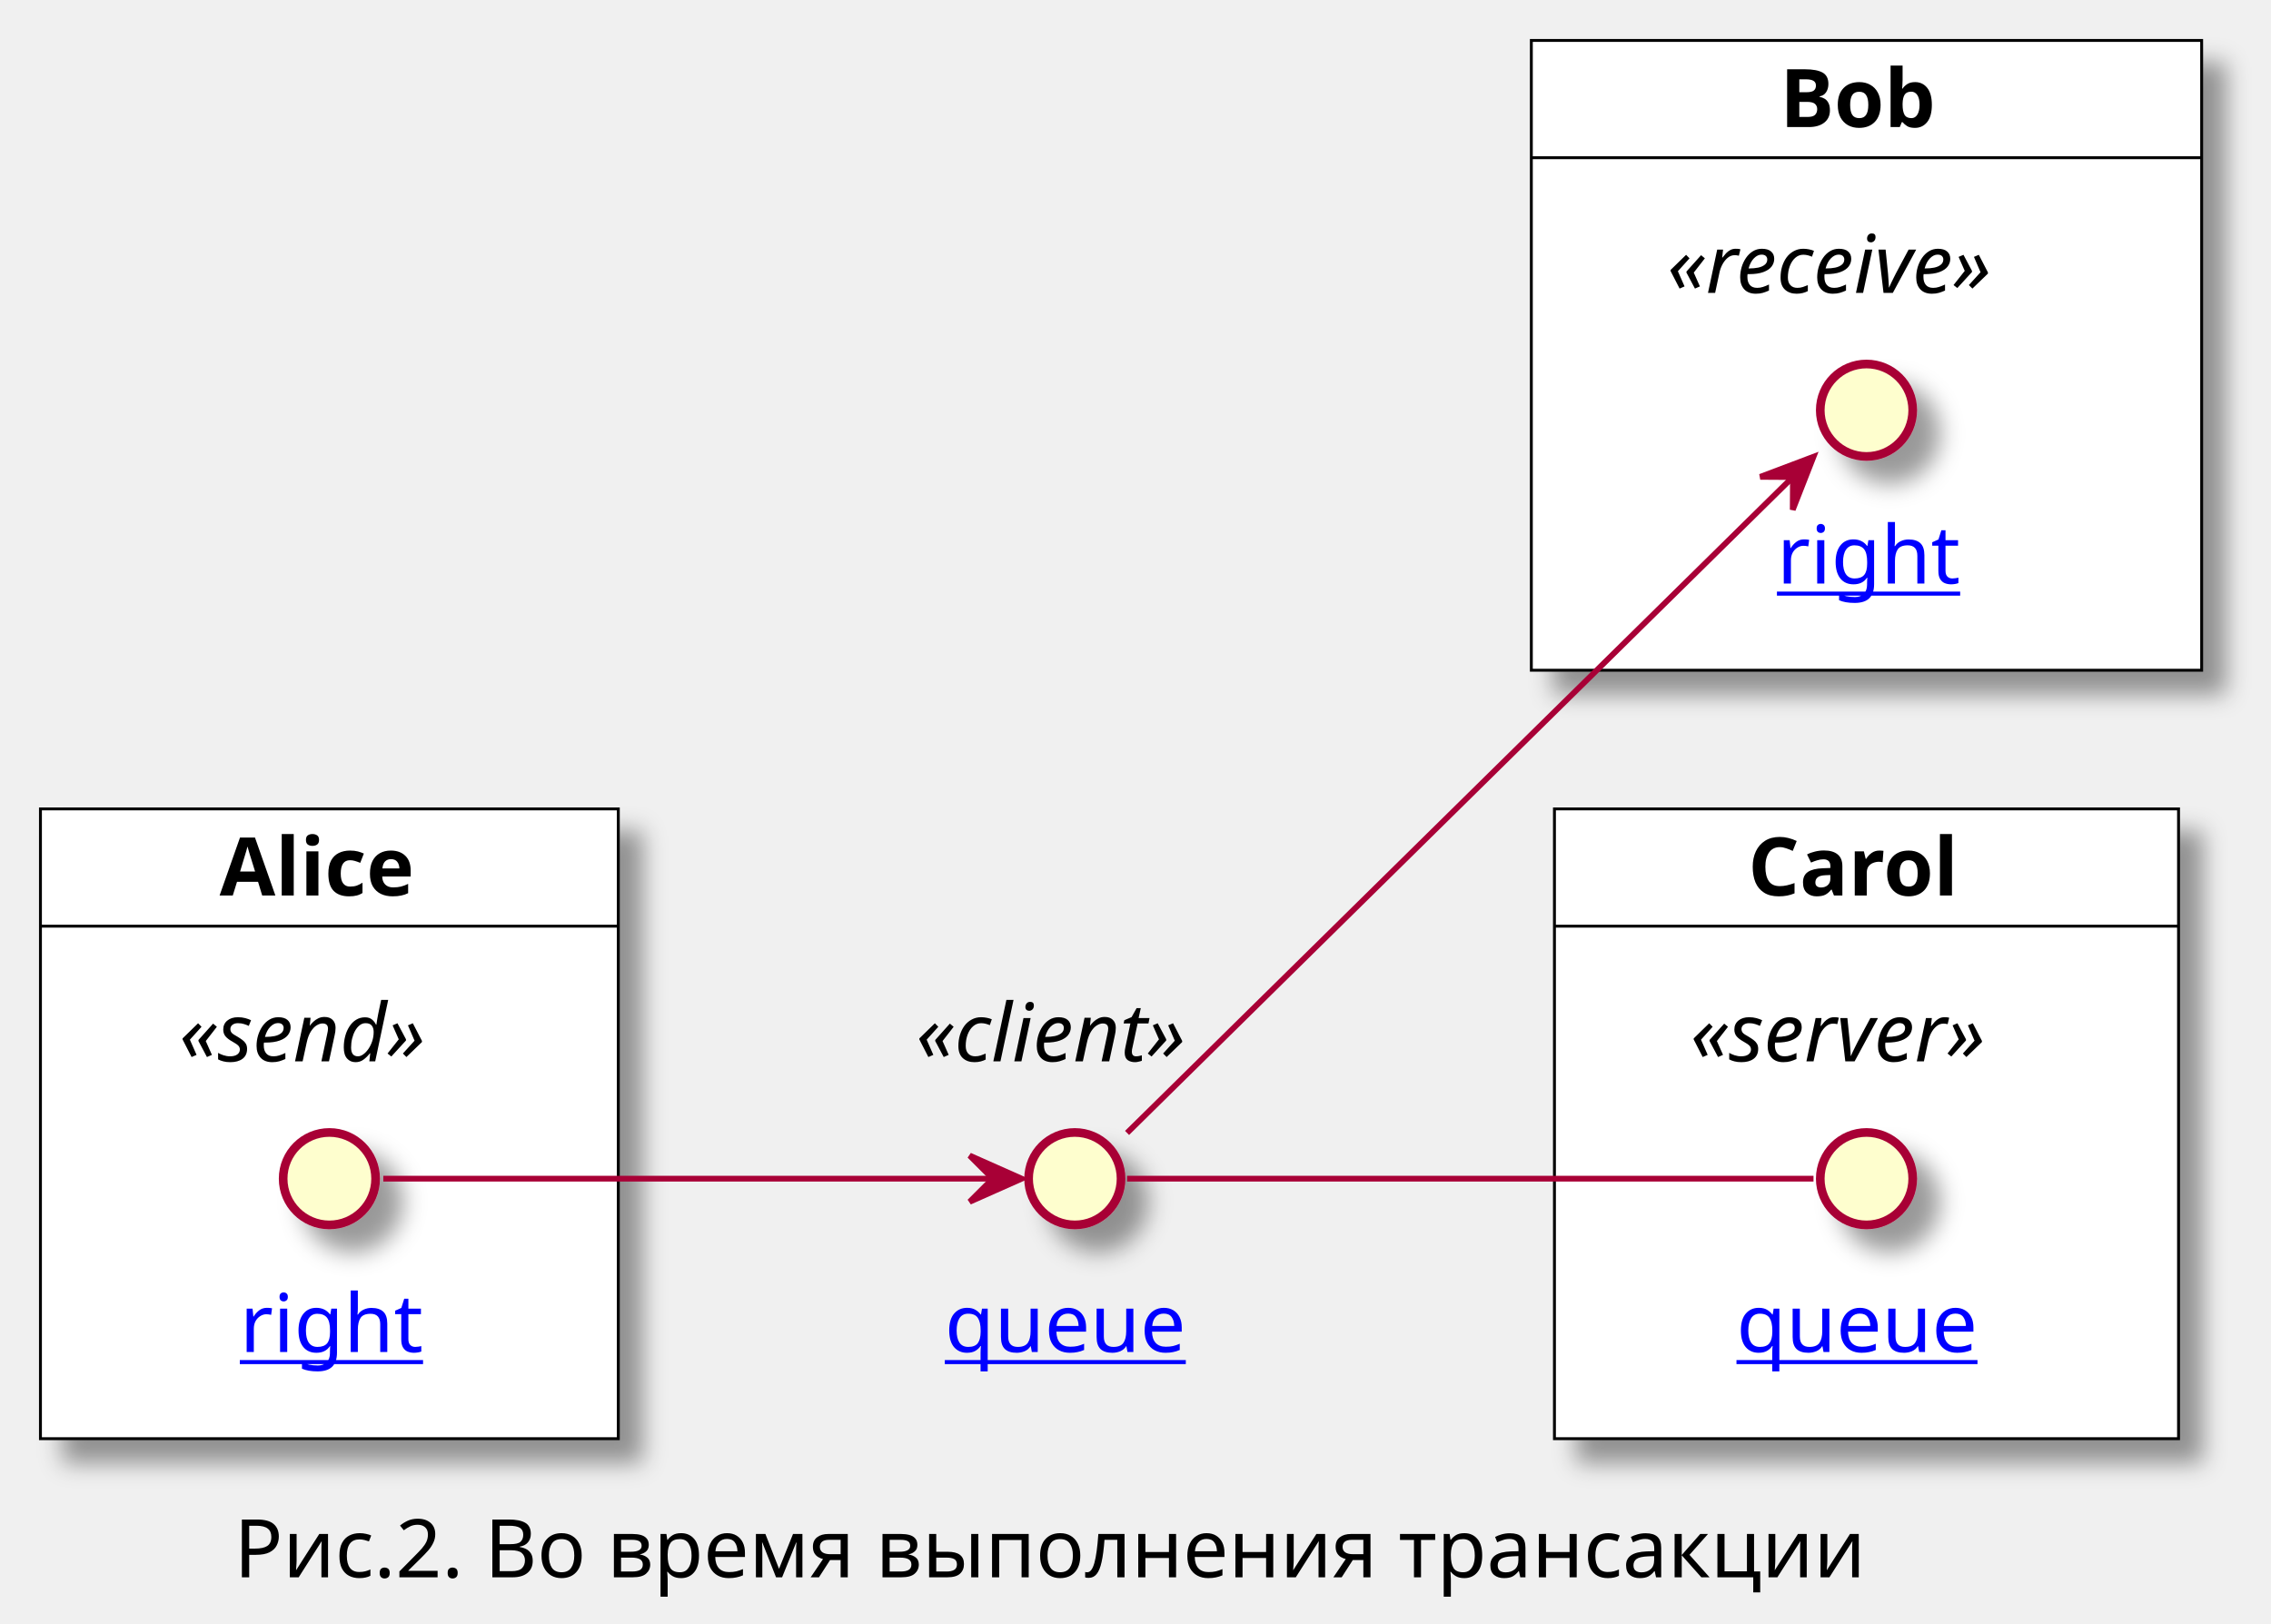
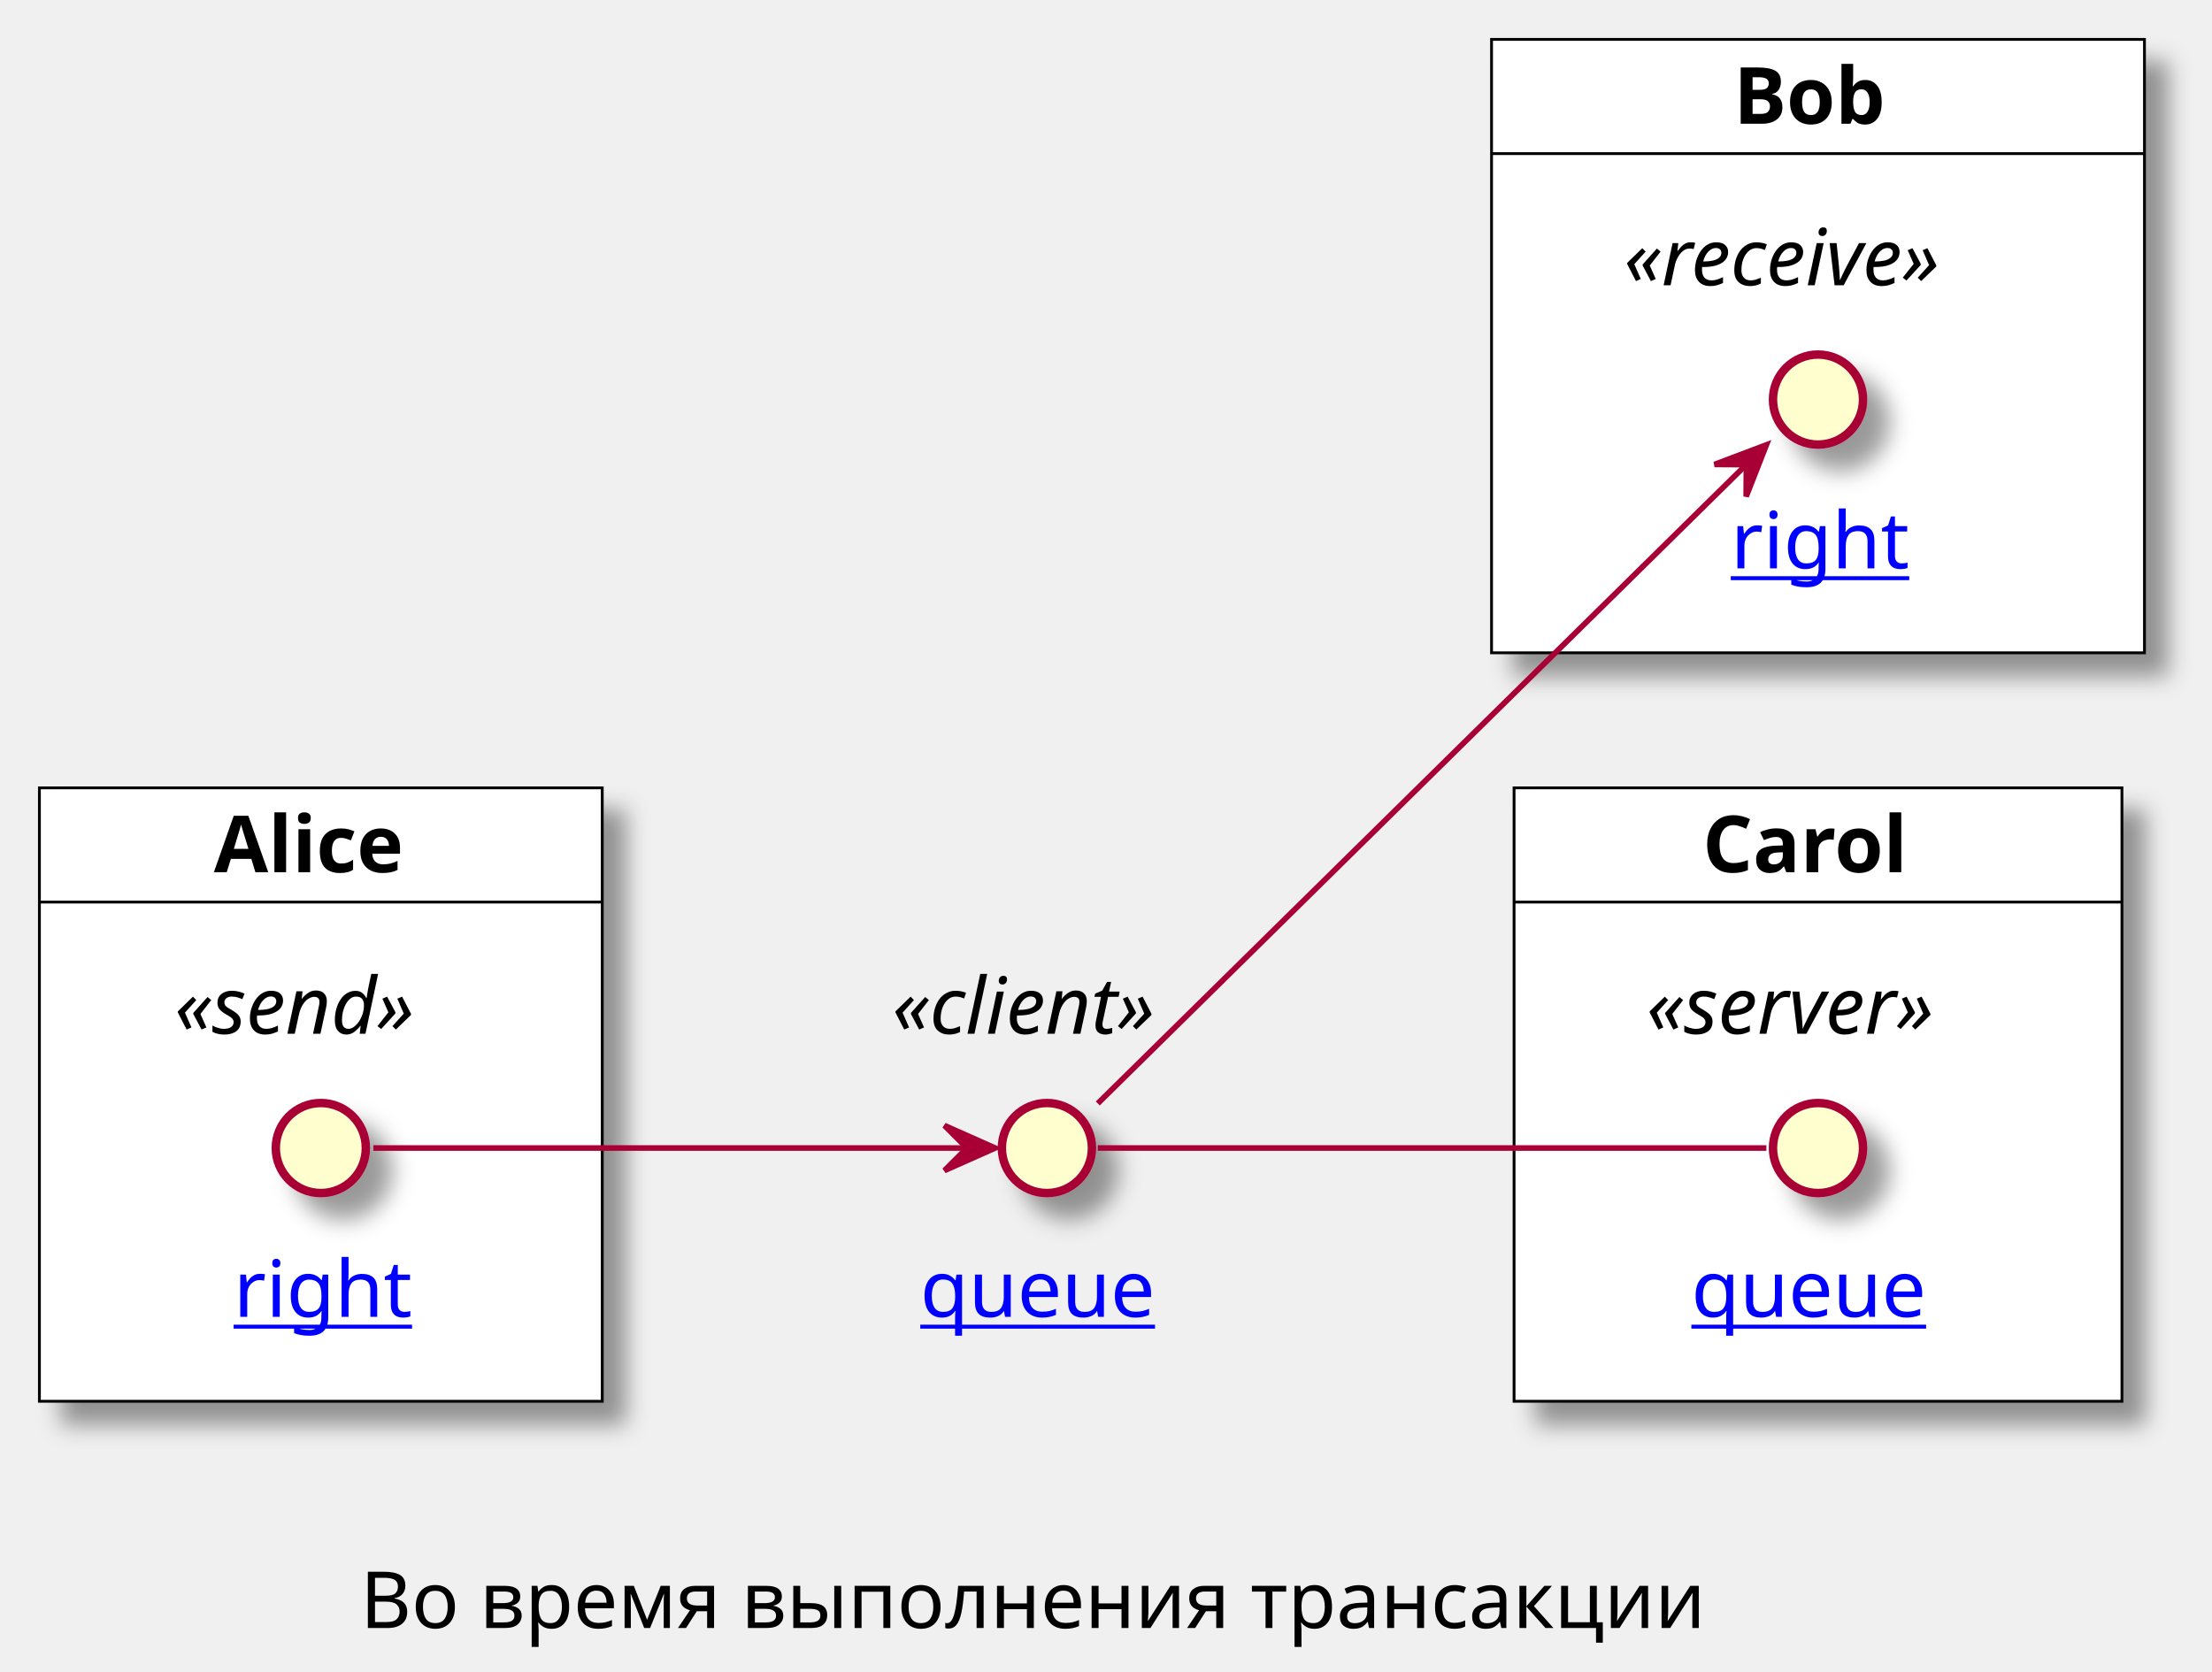
- <svg xmlns="http://www.w3.org/2000/svg" xmlns:xlink="http://www.w3.org/1999/xlink" contentScriptType="application/ecmascript" contentStyleType="text/css" height="281px" preserveAspectRatio="none" style="width:393px;height:281px;background:#FFFFFF;" version="1.1" viewBox="0 0 393 281" width="393px" zoomAndPan="magnify">
+ <svg xmlns="http://www.w3.org/2000/svg" xmlns:xlink="http://www.w3.org/1999/xlink" contentScriptType="application/ecmascript" contentStyleType="text/css" height="297px" preserveAspectRatio="none" style="width:393px;height:297px;background:#FFFFFF;" version="1.1" viewBox="0 0 393 297" width="393px" zoomAndPan="magnify">
  <defs>
-     <filter height="300%" id="f1y9mov0xw0h5" width="300%" x="-1" y="-1">
+     <filter height="300%" id="f13ifnmlcpxaho" width="300%" x="-1" y="-1">
      <feGaussianBlur result="blurOut" stdDeviation="2.0" />
      <feColorMatrix in="blurOut" result="blurOut2" type="matrix" values="0 0 0 0 0 0 0 0 0 0 0 0 0 0 0 0 0 0 .4 0" />
      <feOffset dx="4.0" dy="4.0" in="blurOut2" result="blurOut3" />
      <feBlend in="SourceGraphic" in2="blurOut3" mode="normal" />
    </filter>
  </defs>
  <g>
-     <rect fill="#FFFFFF" filter="url(#f1y9mov0xw0h5)" height="109" style="stroke:#000000;stroke-width:0.5;" width="100" x="7" y="140" />
+     <rect fill="#FFFFFF" filter="url(#f13ifnmlcpxaho)" height="109" style="stroke:#000000;stroke-width:0.5;" width="100" x="7" y="140" />
    <line style="stroke:#000000;stroke-width:0.5;" x1="7" x2="107" y1="160.297" y2="160.297" />
    <text fill="#000000" font-family="sans-serif" font-size="14" font-weight="bold" lengthAdjust="spacing" textLength="38" x="38" y="154.995">Alice</text>
-     <rect fill="#FFFFFF" filter="url(#f1y9mov0xw0h5)" height="109" style="stroke:#000000;stroke-width:0.5;" width="116" x="265" y="7" />
+     <rect fill="#FFFFFF" filter="url(#f13ifnmlcpxaho)" height="109" style="stroke:#000000;stroke-width:0.5;" width="116" x="265" y="7" />
    <line style="stroke:#000000;stroke-width:0.5;" x1="265" x2="381" y1="27.297" y2="27.297" />
    <text fill="#000000" font-family="sans-serif" font-size="14" font-weight="bold" lengthAdjust="spacing" textLength="30" x="308" y="21.995">Bob</text>
-     <rect fill="#FFFFFF" filter="url(#f1y9mov0xw0h5)" height="109" style="stroke:#000000;stroke-width:0.5;" width="108" x="269" y="140" />
+     <rect fill="#FFFFFF" filter="url(#f13ifnmlcpxaho)" height="109" style="stroke:#000000;stroke-width:0.5;" width="108" x="269" y="140" />
    <line style="stroke:#000000;stroke-width:0.5;" x1="269" x2="377" y1="160.297" y2="160.297" />
    <text fill="#000000" font-family="sans-serif" font-size="14" font-weight="bold" lengthAdjust="spacing" textLength="41" x="302.5" y="154.995">Carol</text>
-     <ellipse cx="57" cy="204" fill="#FEFECE" filter="url(#f1y9mov0xw0h5)" rx="8" ry="8" style="stroke:#A80036;stroke-width:1.5;" />
+     <ellipse cx="57" cy="204" fill="#FEFECE" filter="url(#f13ifnmlcpxaho)" rx="8" ry="8" style="stroke:#A80036;stroke-width:1.5;" />
    <a href="/work/transaction-types/queue-example/diagrams/right-send/" target="_top" title="right" xlink:actuate="onRequest" xlink:href="/work/transaction-types/queue-example/diagrams/right-send/" xlink:show="new" xlink:title="right" xlink:type="simple">
      <text fill="#0000FF" font-family="sans-serif" font-size="14" lengthAdjust="spacing" text-decoration="underline" textLength="31" x="41.5" y="233.995">right</text>
    </a>
    <text fill="#000000" font-family="sans-serif" font-size="14" font-style="italic" lengthAdjust="spacing" textLength="52" x="31" y="183.698">«send»</text>
-     <ellipse cx="323" cy="71" fill="#FEFECE" filter="url(#f1y9mov0xw0h5)" rx="8" ry="8" style="stroke:#A80036;stroke-width:1.5;" />
+     <ellipse cx="323" cy="71" fill="#FEFECE" filter="url(#f13ifnmlcpxaho)" rx="8" ry="8" style="stroke:#A80036;stroke-width:1.5;" />
    <a href="/work/transaction-types/queue-example/diagrams/right-receive/" target="_top" title="right" xlink:actuate="onRequest" xlink:href="/work/transaction-types/queue-example/diagrams/right-receive/" xlink:show="new" xlink:title="right" xlink:type="simple">
      <text fill="#0000FF" font-family="sans-serif" font-size="14" lengthAdjust="spacing" text-decoration="underline" textLength="31" x="307.5" y="100.995">right</text>
    </a>
    <text fill="#000000" font-family="sans-serif" font-size="14" font-style="italic" lengthAdjust="spacing" textLength="69" x="288.5" y="50.698">«receive»</text>
-     <ellipse cx="323" cy="204" fill="#FEFECE" filter="url(#f1y9mov0xw0h5)" rx="8" ry="8" style="stroke:#A80036;stroke-width:1.5;" />
+     <ellipse cx="323" cy="204" fill="#FEFECE" filter="url(#f13ifnmlcpxaho)" rx="8" ry="8" style="stroke:#A80036;stroke-width:1.5;" />
    <a href="/work/transaction-types/queue-example/diagrams/queue-server/" target="_top" title="queue" xlink:actuate="onRequest" xlink:href="/work/transaction-types/queue-example/diagrams/queue-server/" xlink:show="new" xlink:title="queue" xlink:type="simple">
      <text fill="#0000FF" font-family="sans-serif" font-size="14" lengthAdjust="spacing" text-decoration="underline" textLength="45" x="300.5" y="233.995">queue</text>
    </a>
    <text fill="#000000" font-family="sans-serif" font-size="14" font-style="italic" lengthAdjust="spacing" textLength="61" x="292.5" y="183.698">«server»</text>
-     <ellipse cx="186" cy="204" fill="#FEFECE" filter="url(#f1y9mov0xw0h5)" rx="8" ry="8" style="stroke:#A80036;stroke-width:1.5;" />
+     <ellipse cx="186" cy="204" fill="#FEFECE" filter="url(#f13ifnmlcpxaho)" rx="8" ry="8" style="stroke:#A80036;stroke-width:1.5;" />
    <a href="/work/transaction-types/queue-example/diagrams/queue-client/" target="_top" title="queue" xlink:actuate="onRequest" xlink:href="/work/transaction-types/queue-example/diagrams/queue-client/" xlink:show="new" xlink:title="queue" xlink:type="simple">
      <text fill="#0000FF" font-family="sans-serif" font-size="14" lengthAdjust="spacing" text-decoration="underline" textLength="45" x="163.5" y="233.995">queue</text>
    </a>
    <text fill="#000000" font-family="sans-serif" font-size="14" font-style="italic" lengthAdjust="spacing" textLength="55" x="158.5" y="183.698">«client»</text>
    <path codeLine="22" d="M195.04,204 C218.99,204 289.71,204 313.83,204 " fill="none" id="queue1-queue2" style="stroke:#A80036;stroke-width:1.0;" />
    <path codeLine="23" d="M66.33,204 C87.87,204 145.51,204 171.71,204 " fill="none" id="right1-to-queue1" style="stroke:#A80036;stroke-width:1.0;" />
    <polygon fill="#A80036" points="176.8,204,167.8,200,171.8,204,167.8,208,176.8,204" style="stroke:#A80036;stroke-width:1.0;" />
    <path codeLine="24" d="M195.04,196.08 C217.87,173.59 283.18,109.24 310.14,82.68 " fill="none" id="queue1-to-right2" style="stroke:#A80036;stroke-width:1.0;" />
    <polygon fill="#A80036" points="313.83,79.05,304.616,82.53,310.273,82.564,310.239,88.221,313.83,79.05" style="stroke:#A80036;stroke-width:1.0;" />
-     <text fill="#000000" font-family="sans-serif" font-size="14" lengthAdjust="spacing" textLength="299" x="40.5" y="272.995">Рис.2. Во время выполнения трансакции</text>
+     <text fill="#000000" font-family="sans-serif" font-size="14" lengthAdjust="spacing" textLength="0" x="192" y="272.995" />
+     <text fill="#000000" font-family="sans-serif" font-size="14" lengthAdjust="spacing" textLength="252" x="64" y="289.292">Во время выполнения трансакции</text>
  </g>
</svg>
